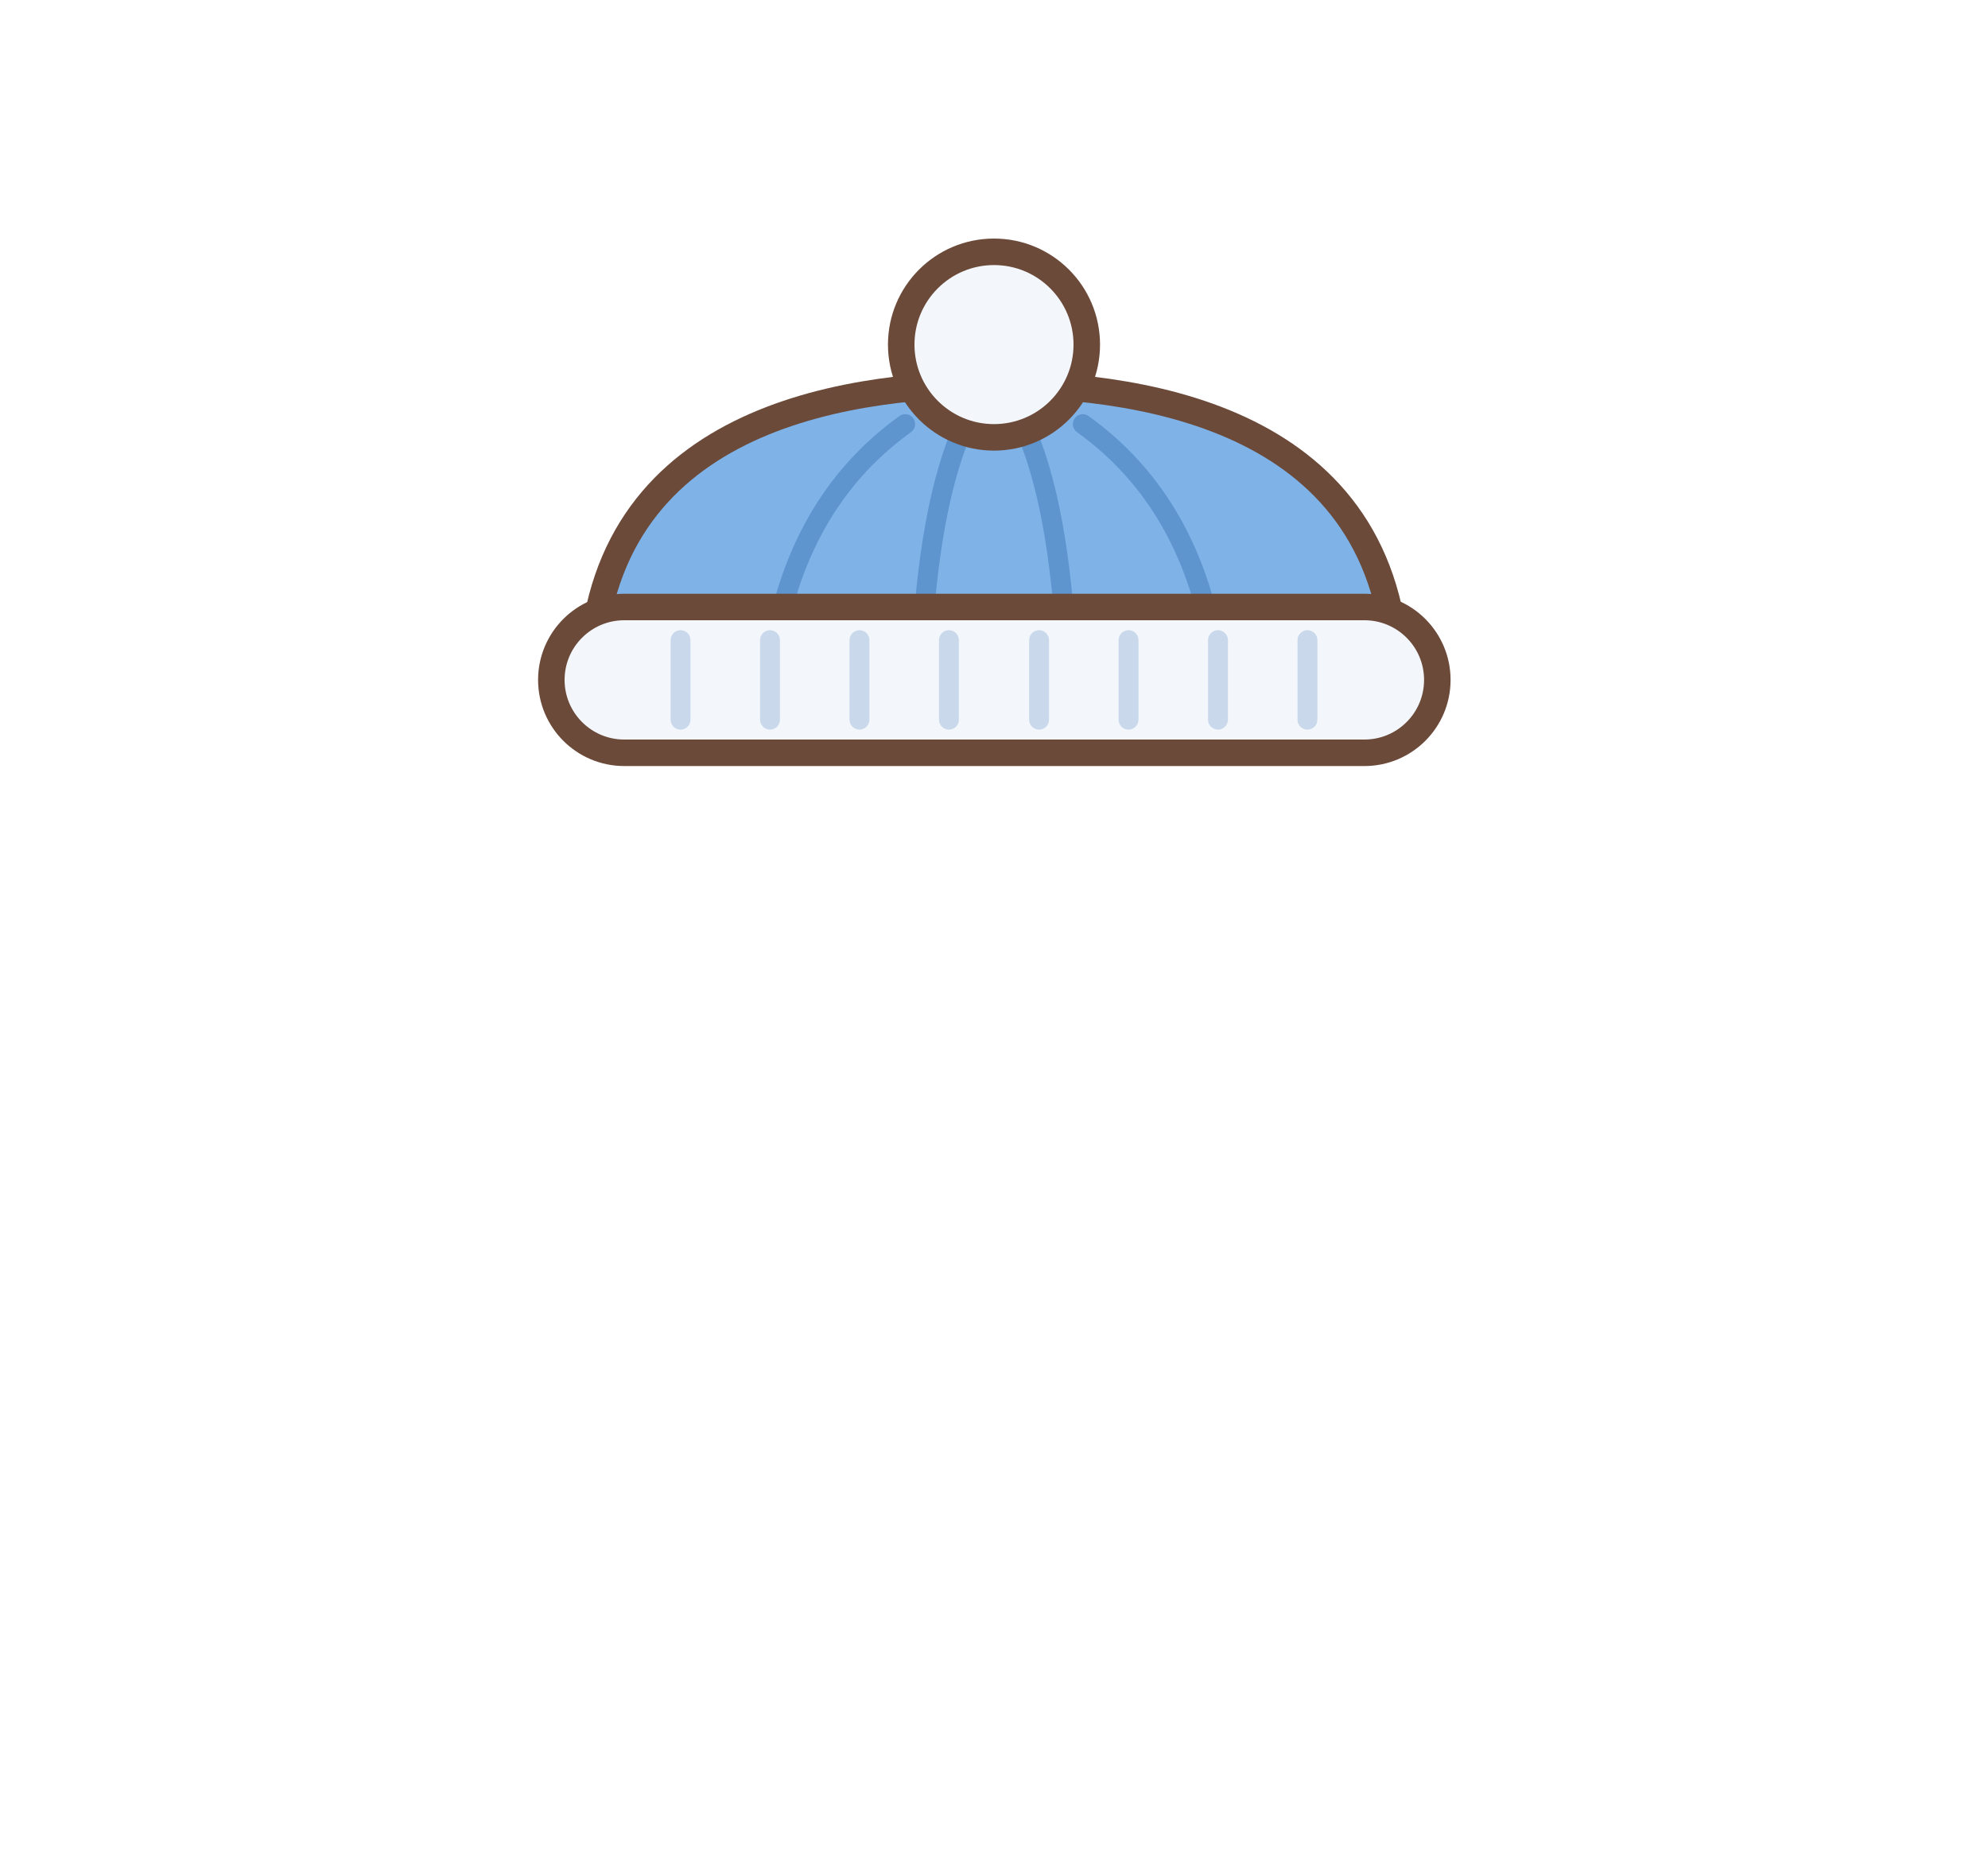
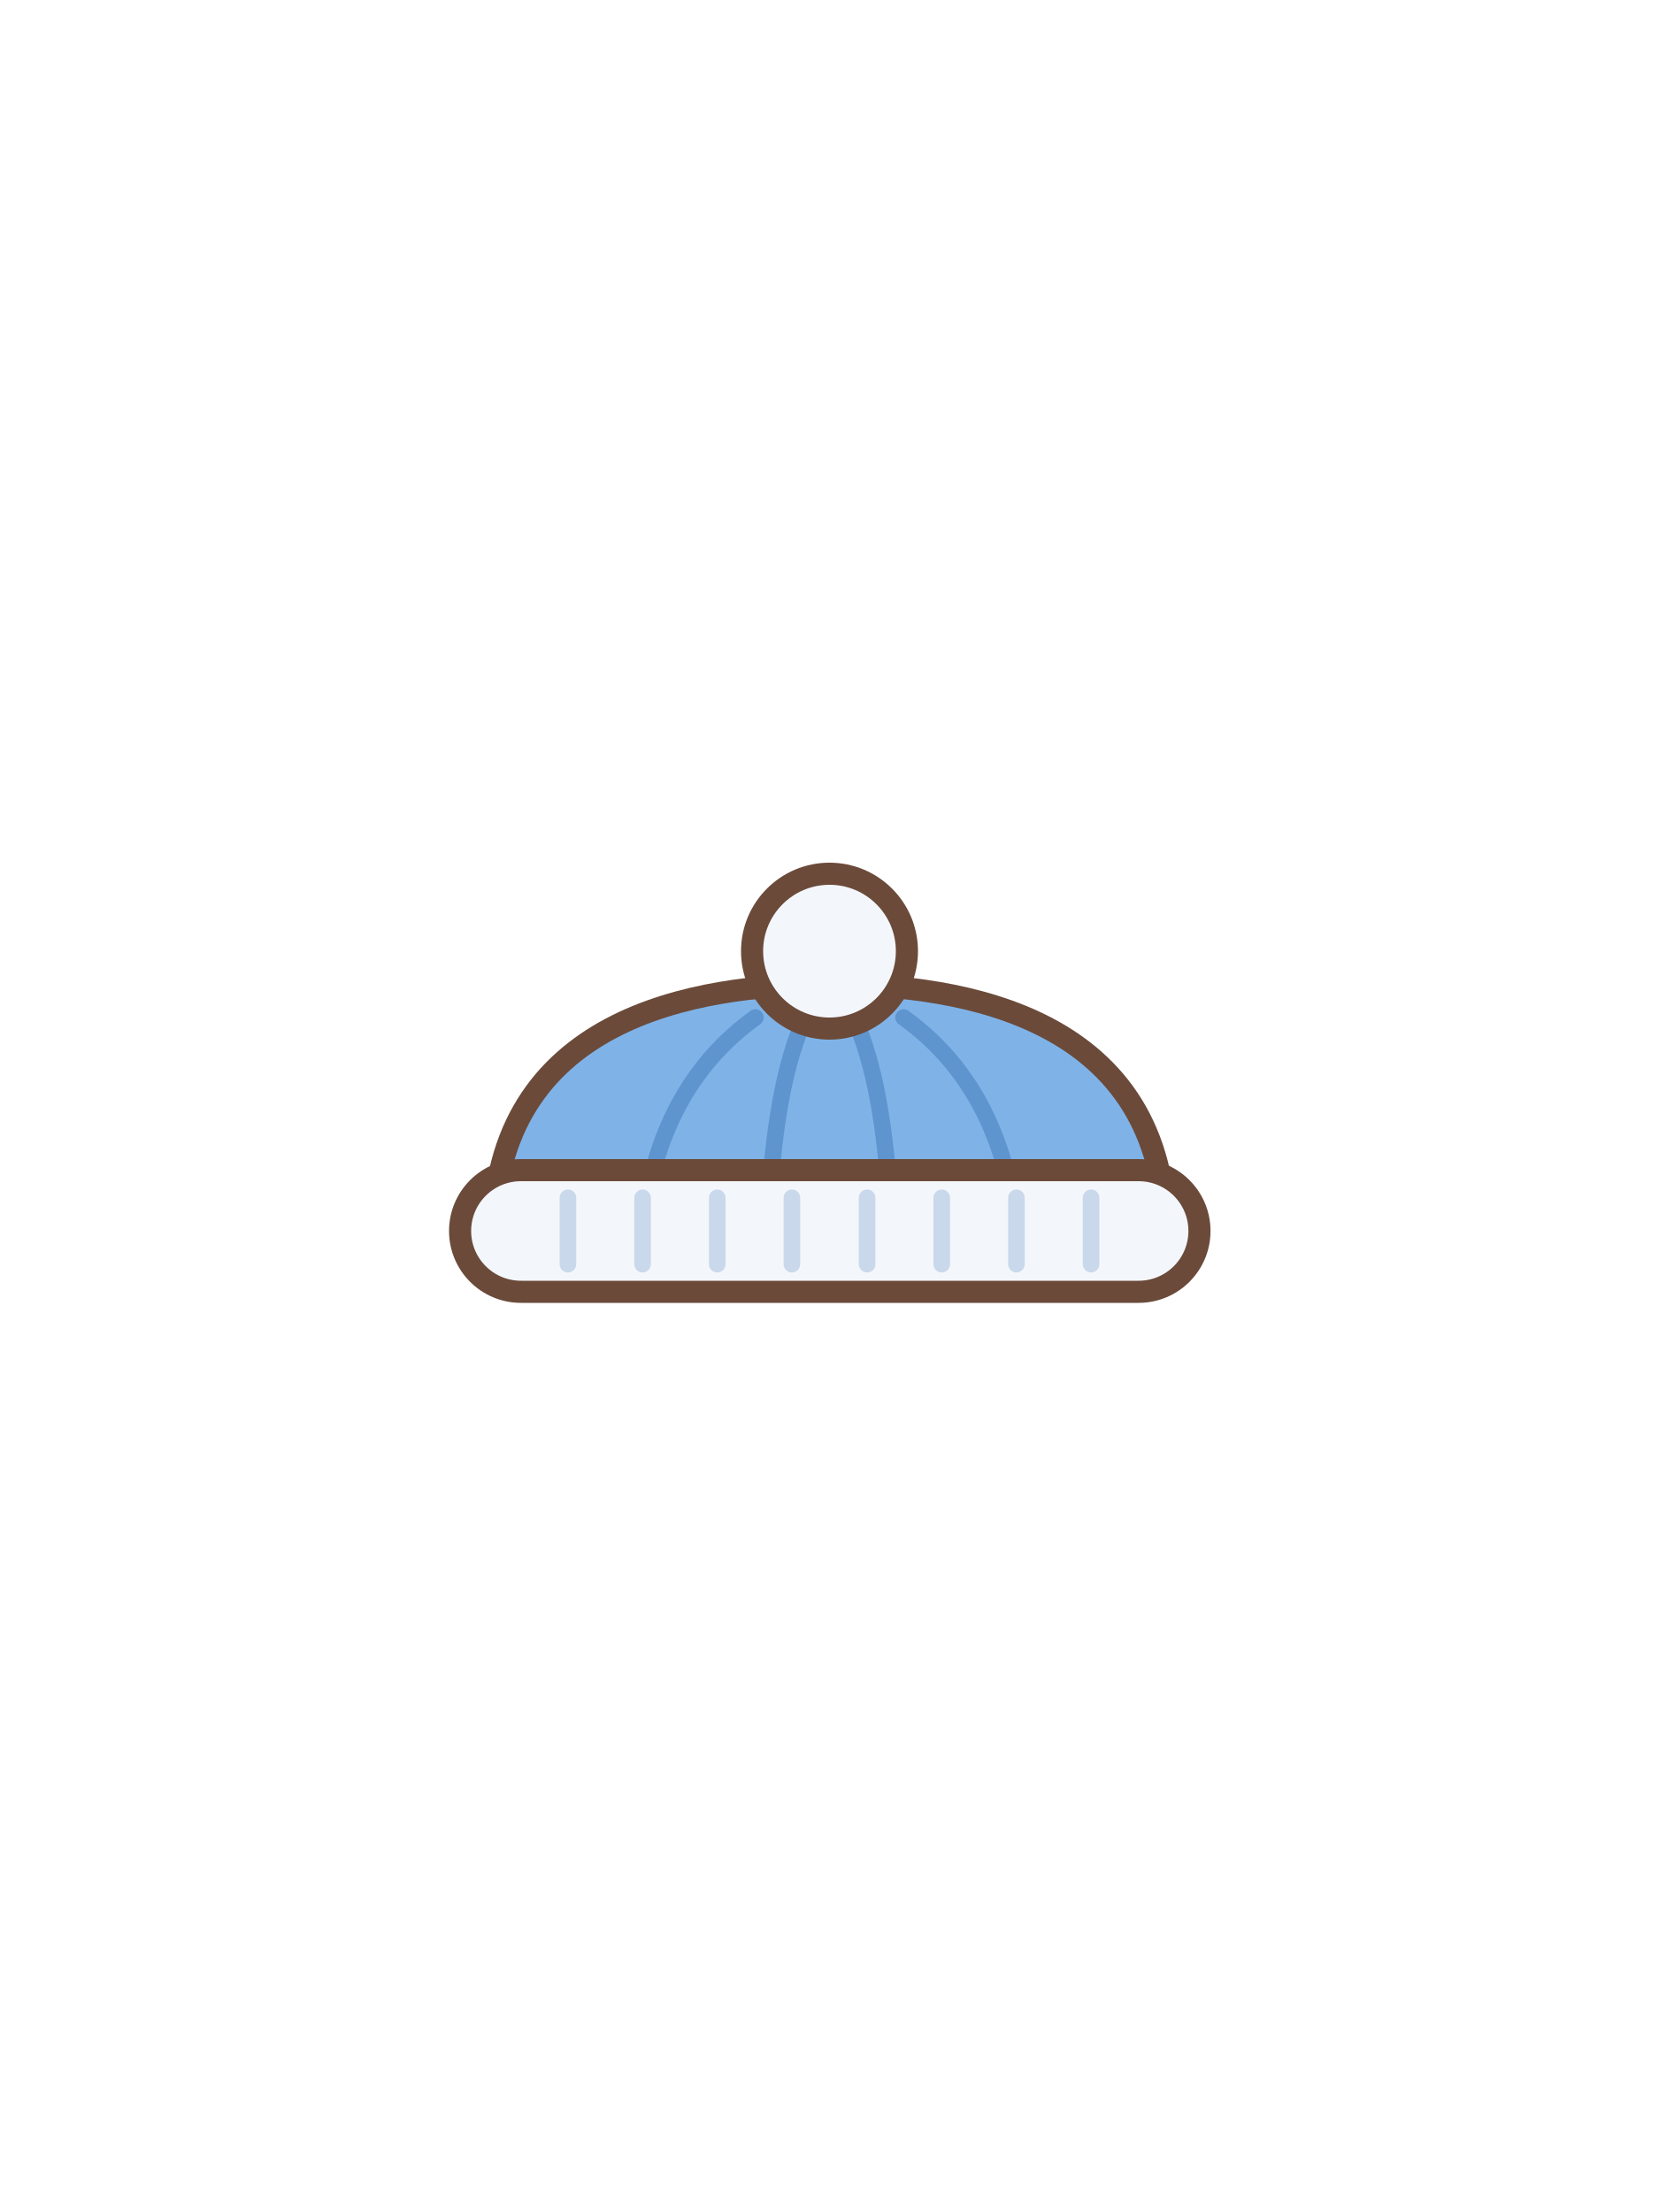
- <svg xmlns="http://www.w3.org/2000/svg" viewBox="0 0 300 280" width="300" height="280">
+ <svg xmlns="http://www.w3.org/2000/svg" viewBox="0 -120 300 400" width="300" height="400">
  <path d="M89.2 103.6 C 89.2 64.0 125.7 58.0 150 58.0 C 174.3 58.0 210.8 64.0 210.8 103.6 Z" fill="#7FB3E8" stroke="#6B4A3A" stroke-width="4" stroke-linejoin="round" />
  <path d="M116.5 99.6 Q 119.9 76.0 136.6 64.0" stroke="#5E95CF" stroke-width="3" fill="none" stroke-linecap="round" />
  <path d="M139.0 99.6 Q 140.1 76.0 145.6 64.0" stroke="#5E95CF" stroke-width="3" fill="none" stroke-linecap="round" />
  <path d="M161.0 99.6 Q 159.9 76.0 154.4 64.0" stroke="#5E95CF" stroke-width="3" fill="none" stroke-linecap="round" />
  <path d="M183.5 99.6 Q 180.1 76.0 163.4 64.0" stroke="#5E95CF" stroke-width="3" fill="none" stroke-linecap="round" />
  <rect x="83.2" y="91.6" width="133.7" height="22" rx="11" fill="#F3F7FC" stroke="#6B4A3A" stroke-width="4" />
  <path d="M102.7 96.6 v 12" stroke="#C9D8EA" stroke-width="3" stroke-linecap="round" />
  <path d="M116.2 96.6 v 12" stroke="#C9D8EA" stroke-width="3" stroke-linecap="round" />
  <path d="M129.7 96.6 v 12" stroke="#C9D8EA" stroke-width="3" stroke-linecap="round" />
  <path d="M143.2 96.6 v 12" stroke="#C9D8EA" stroke-width="3" stroke-linecap="round" />
  <path d="M156.8 96.6 v 12" stroke="#C9D8EA" stroke-width="3" stroke-linecap="round" />
  <path d="M170.3 96.6 v 12" stroke="#C9D8EA" stroke-width="3" stroke-linecap="round" />
  <path d="M183.8 96.6 v 12" stroke="#C9D8EA" stroke-width="3" stroke-linecap="round" />
  <path d="M197.3 96.6 v 12" stroke="#C9D8EA" stroke-width="3" stroke-linecap="round" />
  <circle cx="150" cy="52.0" r="14" fill="#F3F7FC" stroke="#6B4A3A" stroke-width="4" />
</svg>
